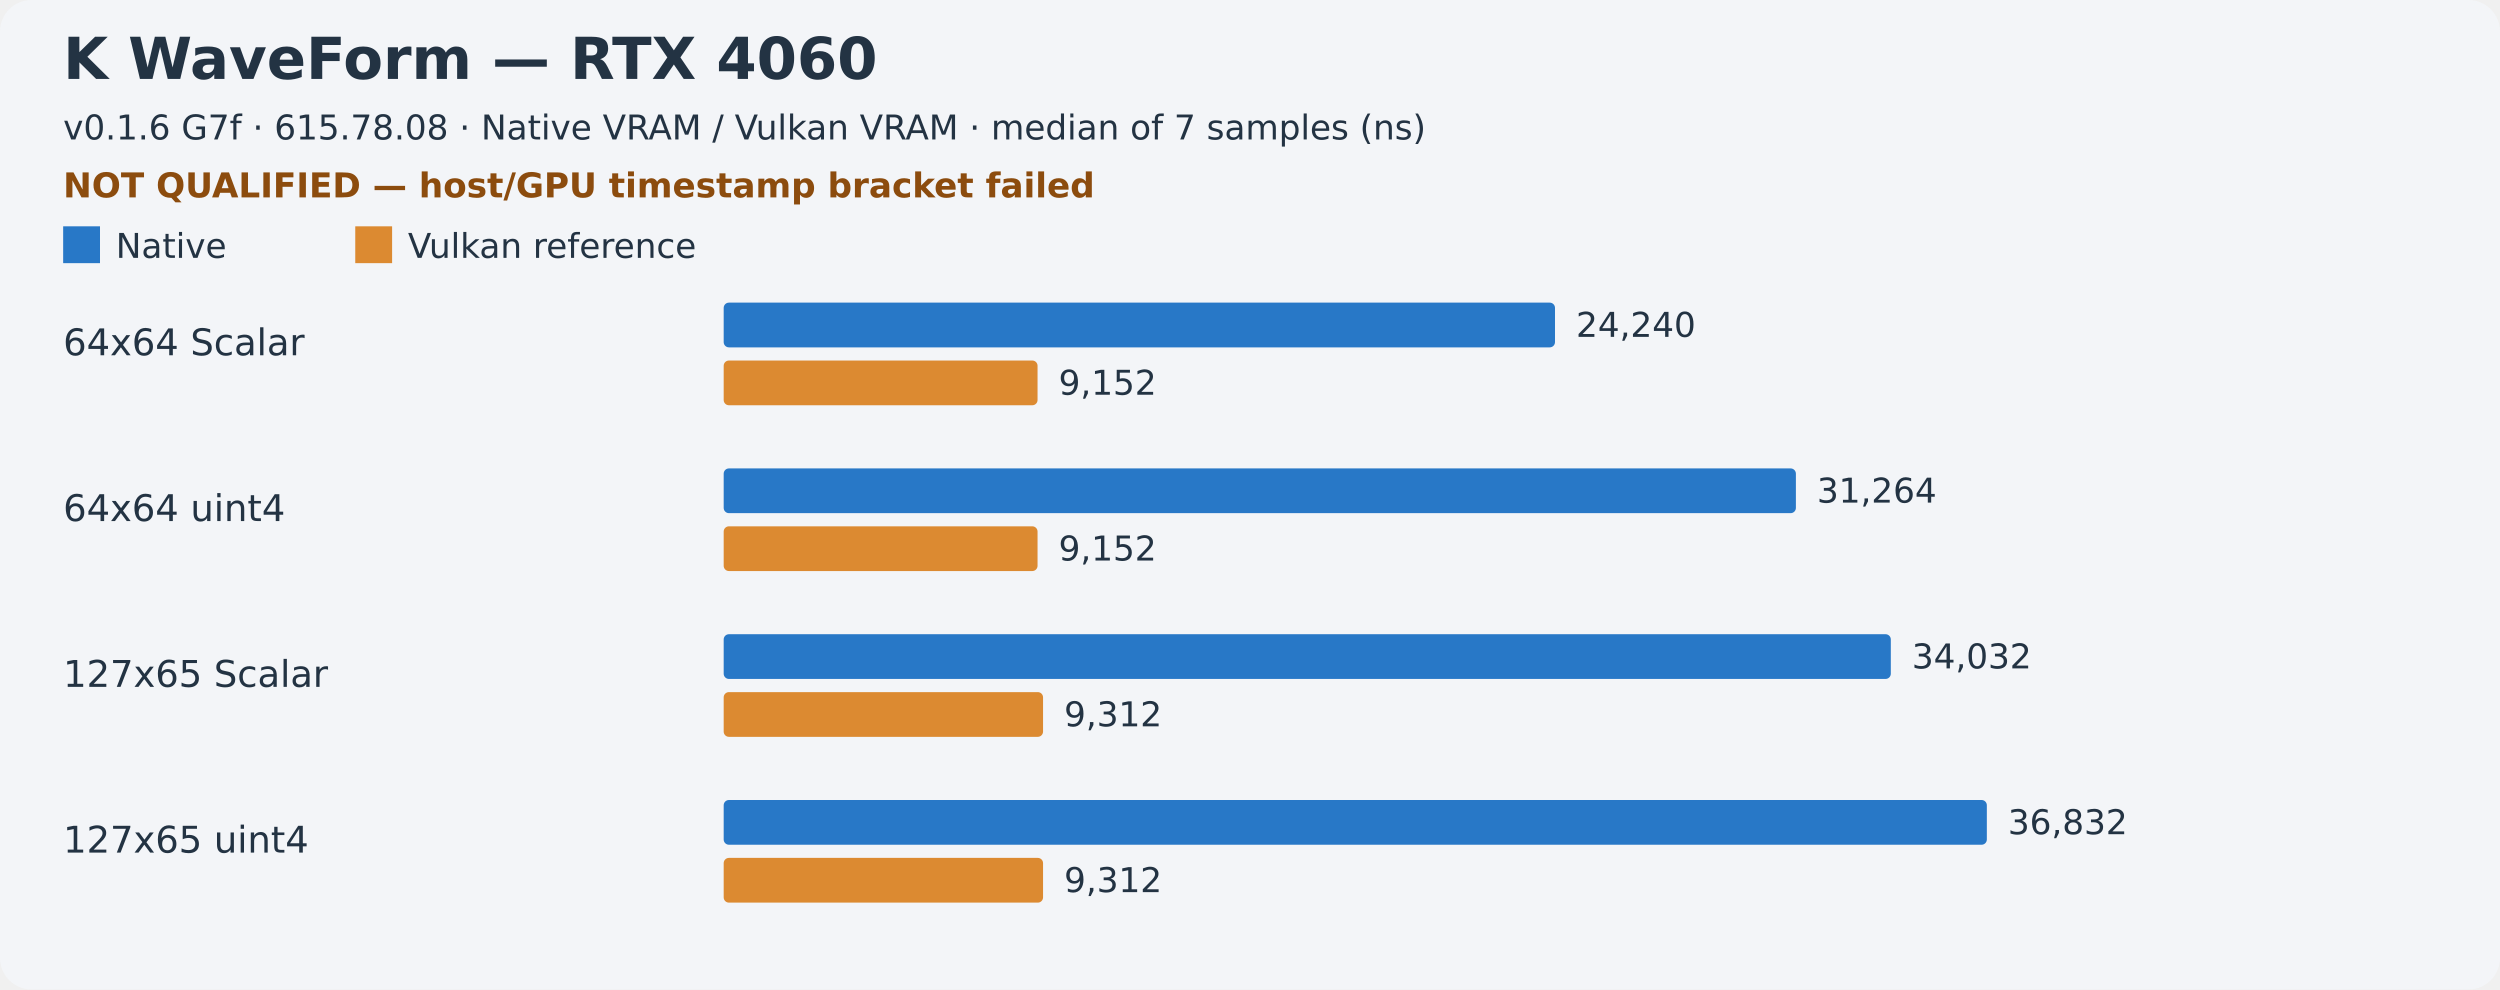
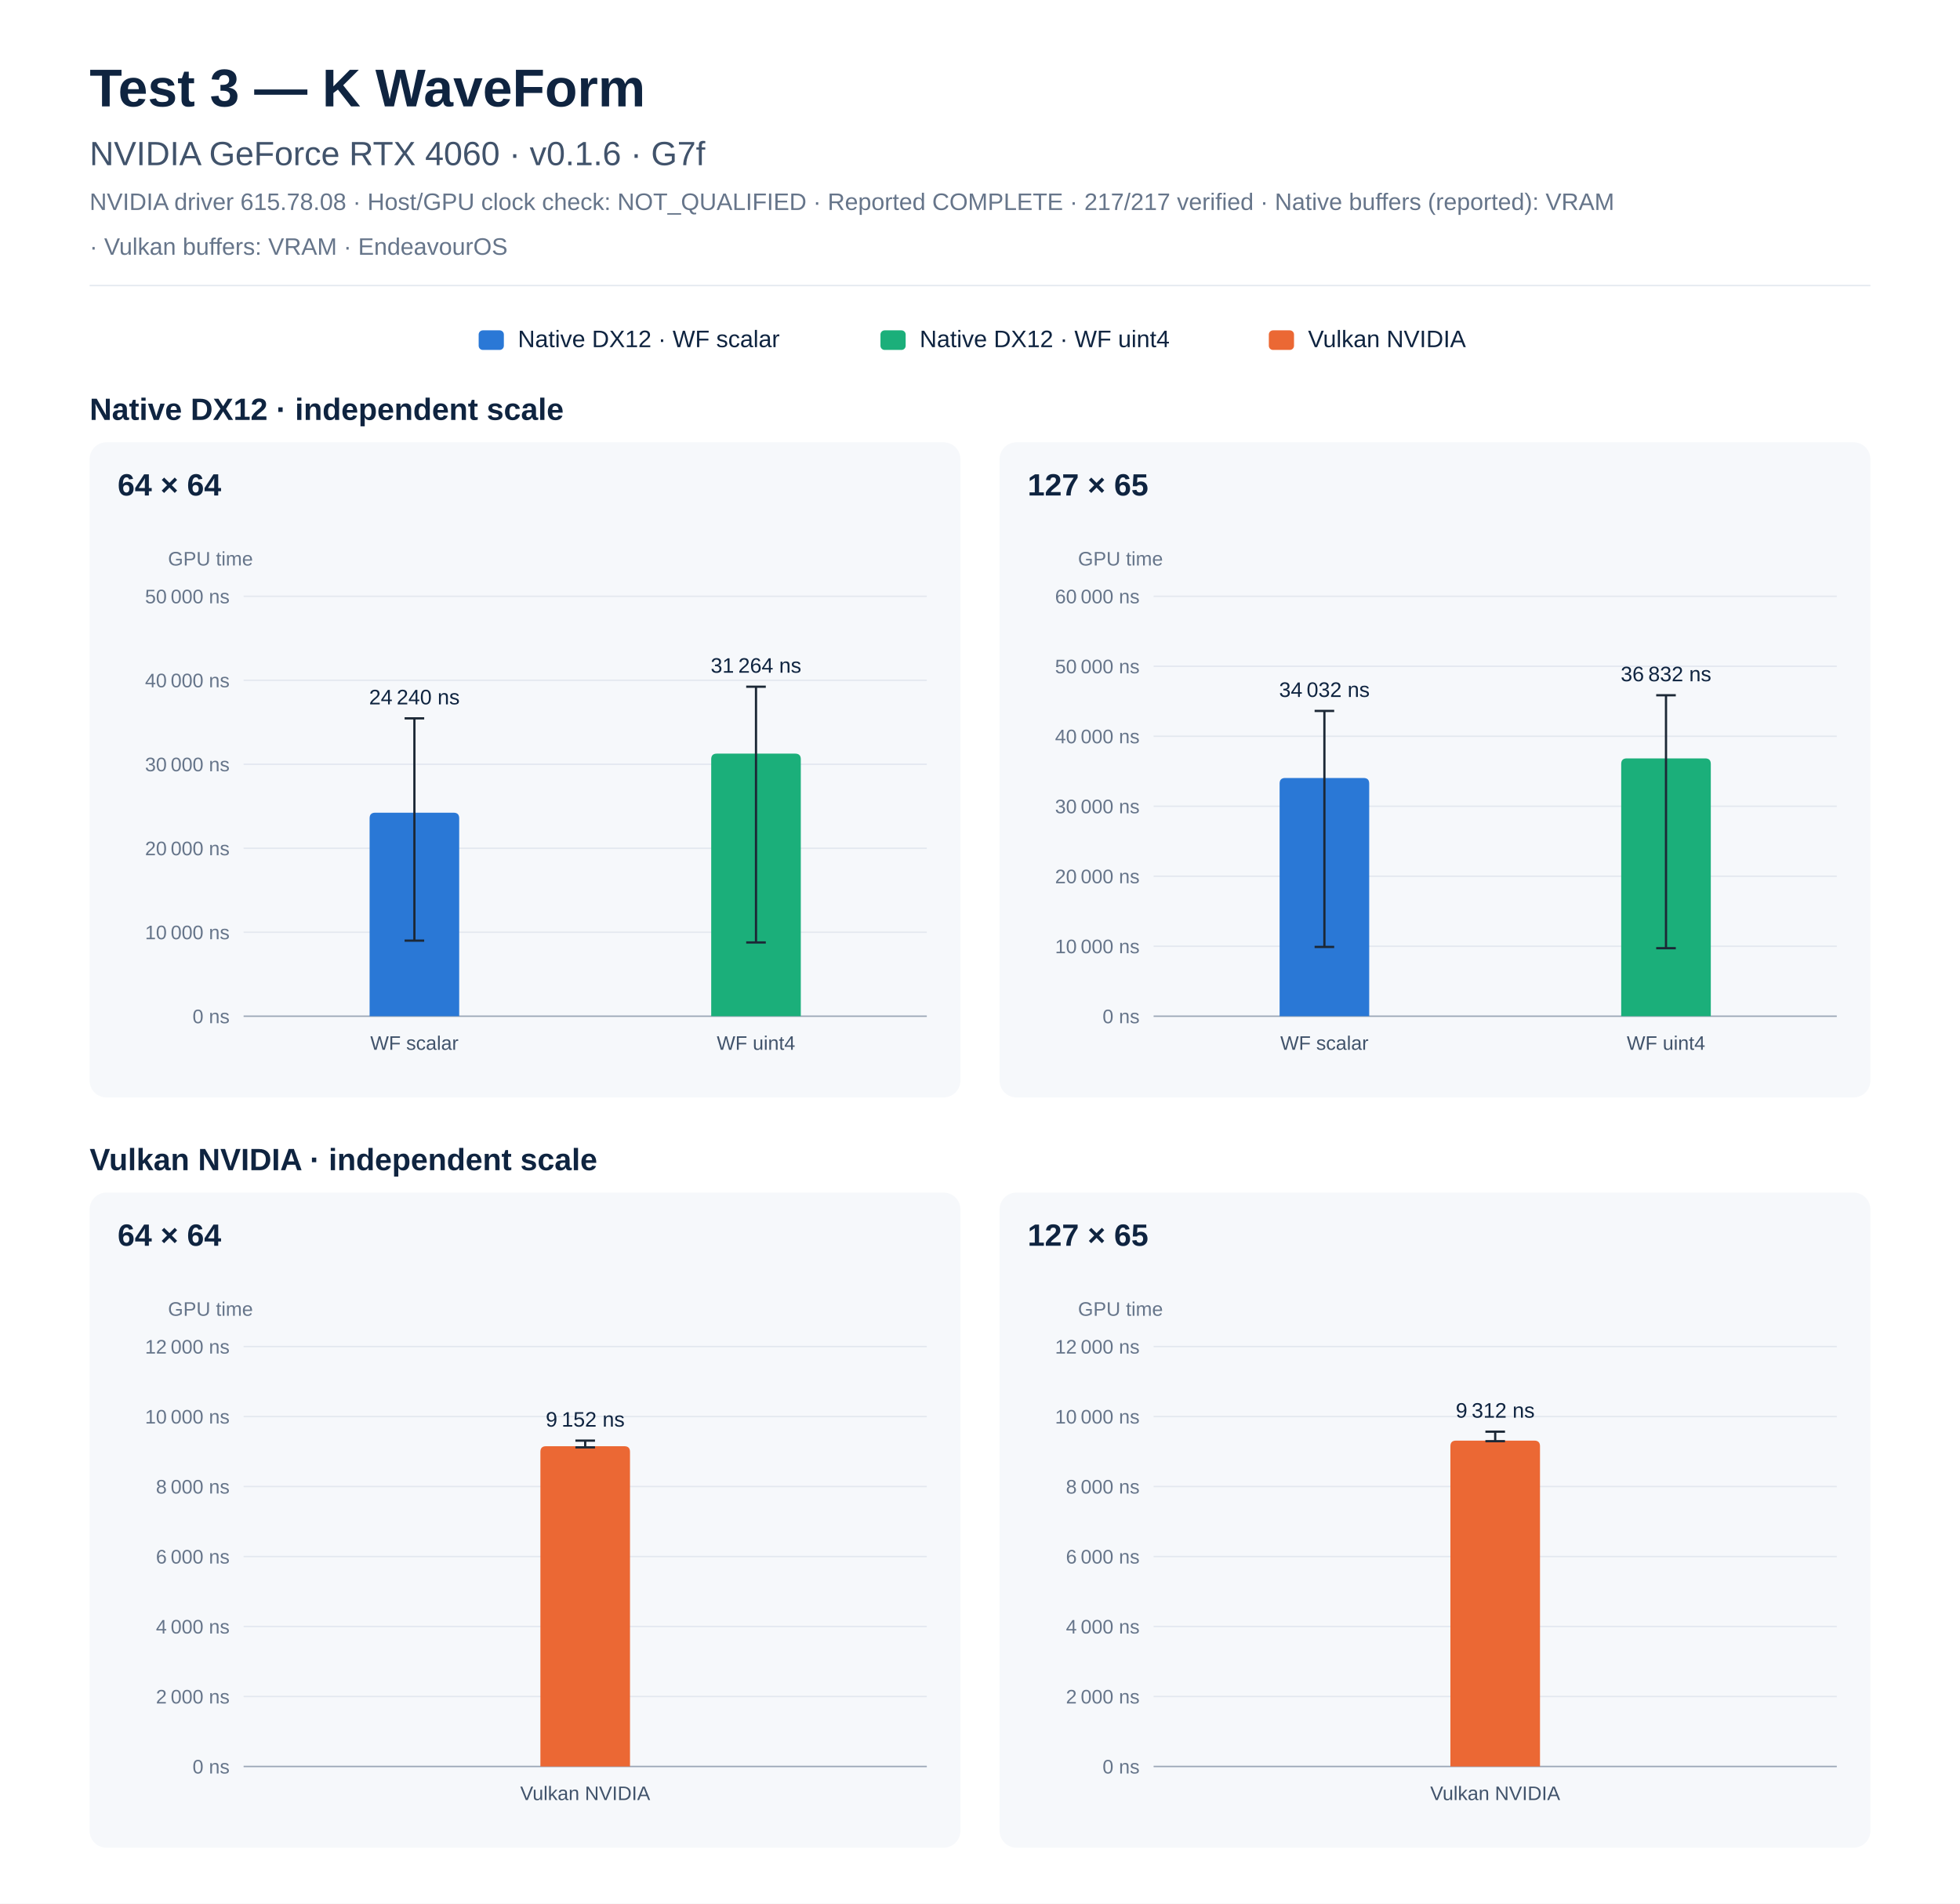
- <svg xmlns="http://www.w3.org/2000/svg" viewBox="0 0 950 376" width="950" height="376" role="img">
-   <rect width="950" height="376" rx="12" fill="#f3f5f8" />
-   <g font-family="DejaVu Sans,Arial,sans-serif" fill="#233343">
-     <text x="24" y="30" font-size="22" font-weight="bold">K WaveForm — RTX 4060</text>
-     <text x="24" y="53" font-size="13">v0.1.6 G7f · 615.78.08 · Native VRAM / Vulkan VRAM · median of 7 samples (ns)</text>
-     <text x="24" y="75" font-size="13" font-weight="bold" fill="#8c4c0e">NOT QUALIFIED — host/GPU timestamp bracket failed</text>
-     <rect x="24" y="86" width="14" height="14" fill="#2878c7" />
-     <text x="44" y="98" font-size="13">Native</text>
-     <rect x="135" y="86" width="14" height="14" fill="#dc8a31" />
-     <text x="155" y="98" font-size="13">Vulkan reference</text>
-     <text x="24" y="135" font-size="14">64x64 Scalar</text>
-     <rect x="275" y="115" width="315.90" height="17" rx="2" fill="#2878c7" />
-     <text x="598.90" y="128" font-size="13">24,240</text>
-     <rect x="275" y="137" width="119.27" height="17" rx="2" fill="#dc8a31" />
-     <text x="402.27" y="150" font-size="13">9,152</text>
-     <text x="24" y="198" font-size="14">64x64 uint4</text>
-     <rect x="275" y="178" width="407.44" height="17" rx="2" fill="#2878c7" />
-     <text x="690.44" y="191" font-size="13">31,264</text>
-     <rect x="275" y="200" width="119.27" height="17" rx="2" fill="#dc8a31" />
-     <text x="402.27" y="213" font-size="13">9,152</text>
-     <text x="24" y="261" font-size="14">127x65 Scalar</text>
-     <rect x="275" y="241" width="443.51" height="17" rx="2" fill="#2878c7" />
-     <text x="726.51" y="254" font-size="13">34,032</text>
-     <rect x="275" y="263" width="121.36" height="17" rx="2" fill="#dc8a31" />
-     <text x="404.36" y="276" font-size="13">9,312</text>
-     <text x="24" y="324" font-size="14">127x65 uint4</text>
-     <rect x="275" y="304" width="480.00" height="17" rx="2" fill="#2878c7" />
-     <text x="763.00" y="317" font-size="13">36,832</text>
-     <rect x="275" y="326" width="121.36" height="17" rx="2" fill="#dc8a31" />
-     <text x="404.36" y="339" font-size="13">9,312</text>
+ <svg xmlns="http://www.w3.org/2000/svg" width="1400" height="1360" viewBox="0 0 1400 1360" role="img" aria-label="Test 3 — K WaveForm">
+   <rect width="100%" height="100%" fill="#ffffff" />
+   <g font-family="Arial, 'Liberation Sans', Helvetica, 'Helvetica Neue', sans-serif">
+     <text x="64.0" y="76.0" font-size="38" fill="#0f2440" font-weight="700" text-anchor="start">Test 3 — K WaveForm</text>
+     <text x="64.0" y="118.0" font-size="24" fill="#41536b" text-anchor="start">NVIDIA GeForce RTX 4060 · v0.1.6 · G7f</text>
+     <text x="64.0" y="150.0" font-size="17" fill="#66758a" text-anchor="start">NVIDIA driver 615.78.08 · Host/GPU clock check: NOT_QUALIFIED · Reported COMPLETE · 217/217 verified · Native buffers (reported): VRAM</text>
+     <text x="64.0" y="182.0" font-size="17" fill="#66758a" text-anchor="start">· Vulkan buffers: VRAM · EndeavourOS</text>
+     <line x1="64" y1="204.0" x2="1336" y2="204.0" stroke="#e3e8ef" />
+     <rect x="341.9" y="236.0" width="18" height="14" rx="3" fill="#2a78d6" />
+     <text x="369.9" y="248.0" font-size="17" fill="#0f2440" text-anchor="start">Native DX12 · WF scalar</text>
+     <rect x="628.9" y="236.0" width="18" height="14" rx="3" fill="#1baf7a" />
+     <text x="656.9" y="248.0" font-size="17" fill="#0f2440" text-anchor="start">Native DX12 · WF uint4</text>
+     <rect x="906.3" y="236.0" width="18" height="14" rx="3" fill="#eb6834" />
+     <text x="934.3" y="248.0" font-size="17" fill="#0f2440" text-anchor="start">Vulkan NVIDIA</text>
+     <text x="64.0" y="300.0" font-size="22" fill="#0f2440" font-weight="700" text-anchor="start">Native DX12 · independent scale</text>
+     <rect x="64.0" y="316.0" width="622.0" height="468.0" rx="12" fill="#f6f8fb" />
+     <text x="84.0" y="354.0" font-size="22" fill="#0f2440" font-weight="700" text-anchor="start">64 × 64</text>
+     <text x="120.0" y="404.0" font-size="14" fill="#66758a" text-anchor="start">GPU time</text>
+     <line x1="174.0" y1="726.0" x2="662.0" y2="726.0" stroke="#9aa6b6" stroke-width="1" />
+     <text x="164.0" y="731.0" font-size="14" fill="#66758a" text-anchor="end">0 ns</text>
+     <line x1="174.0" y1="666.0" x2="662.0" y2="666.0" stroke="#e3e8ef" stroke-width="1" />
+     <text x="164.0" y="671.0" font-size="14" fill="#66758a" text-anchor="end">10 000 ns</text>
+     <line x1="174.0" y1="606.0" x2="662.0" y2="606.0" stroke="#e3e8ef" stroke-width="1" />
+     <text x="164.0" y="611.0" font-size="14" fill="#66758a" text-anchor="end">20 000 ns</text>
+     <line x1="174.0" y1="546.0" x2="662.0" y2="546.0" stroke="#e3e8ef" stroke-width="1" />
+     <text x="164.0" y="551.0" font-size="14" fill="#66758a" text-anchor="end">30 000 ns</text>
+     <line x1="174.0" y1="486.0" x2="662.0" y2="486.0" stroke="#e3e8ef" stroke-width="1" />
+     <text x="164.0" y="491.0" font-size="14" fill="#66758a" text-anchor="end">40 000 ns</text>
+     <line x1="174.0" y1="426.0" x2="662.0" y2="426.0" stroke="#e3e8ef" stroke-width="1" />
+     <text x="164.0" y="431.0" font-size="14" fill="#66758a" text-anchor="end">50 000 ns</text>
+     <g>
+       <path d="M264.0,726.0 V584.6 Q264.0,580.6 268.0,580.6 H324.0 Q328.0,580.6 328.0,584.6 V726.0 Z" fill="#2a78d6" />
+     </g>
+     <path d="M296.0,672.0 V513.2 M289.0,513.2 H303.0 M289.0,672.0 H303.0" stroke="#1c2836" stroke-width="1.6" fill="none" />
+     <text x="296.0" y="503.2" font-size="15" fill="#0f2440" text-anchor="middle">24 240 ns</text>
+     <text x="296.0" y="750.0" font-size="14" fill="#41536b" text-anchor="middle">WF scalar</text>
+     <g>
+       <path d="M508.0,726.0 V542.4 Q508.0,538.4 512.0,538.4 H568.0 Q572.0,538.4 572.0,542.4 V726.0 Z" fill="#1baf7a" />
+     </g>
+     <path d="M540.0,673.3 V490.6 M533.0,490.6 H547.0 M533.0,673.3 H547.0" stroke="#1c2836" stroke-width="1.6" fill="none" />
+     <text x="540.0" y="480.6" font-size="15" fill="#0f2440" text-anchor="middle">31 264 ns</text>
+     <text x="540.0" y="750.0" font-size="14" fill="#41536b" text-anchor="middle">WF uint4</text>
+     <rect x="714.0" y="316.0" width="622.0" height="468.0" rx="12" fill="#f6f8fb" />
+     <text x="734.0" y="354.0" font-size="22" fill="#0f2440" font-weight="700" text-anchor="start">127 × 65</text>
+     <text x="770.0" y="404.0" font-size="14" fill="#66758a" text-anchor="start">GPU time</text>
+     <line x1="824.0" y1="726.0" x2="1312.0" y2="726.0" stroke="#9aa6b6" stroke-width="1" />
+     <text x="814.0" y="731.0" font-size="14" fill="#66758a" text-anchor="end">0 ns</text>
+     <line x1="824.0" y1="676.0" x2="1312.0" y2="676.0" stroke="#e3e8ef" stroke-width="1" />
+     <text x="814.0" y="681.0" font-size="14" fill="#66758a" text-anchor="end">10 000 ns</text>
+     <line x1="824.0" y1="626.0" x2="1312.0" y2="626.0" stroke="#e3e8ef" stroke-width="1" />
+     <text x="814.0" y="631.0" font-size="14" fill="#66758a" text-anchor="end">20 000 ns</text>
+     <line x1="824.0" y1="576.0" x2="1312.0" y2="576.0" stroke="#e3e8ef" stroke-width="1" />
+     <text x="814.0" y="581.0" font-size="14" fill="#66758a" text-anchor="end">30 000 ns</text>
+     <line x1="824.0" y1="526.0" x2="1312.0" y2="526.0" stroke="#e3e8ef" stroke-width="1" />
+     <text x="814.0" y="531.0" font-size="14" fill="#66758a" text-anchor="end">40 000 ns</text>
+     <line x1="824.0" y1="476.0" x2="1312.0" y2="476.0" stroke="#e3e8ef" stroke-width="1" />
+     <text x="814.0" y="481.0" font-size="14" fill="#66758a" text-anchor="end">50 000 ns</text>
+     <line x1="824.0" y1="426.0" x2="1312.0" y2="426.0" stroke="#e3e8ef" stroke-width="1" />
+     <text x="814.0" y="431.0" font-size="14" fill="#66758a" text-anchor="end">60 000 ns</text>
+     <g>
+       <path d="M914.0,726.0 V559.8 Q914.0,555.8 918.0,555.8 H974.0 Q978.0,555.8 978.0,559.8 V726.0 Z" fill="#2a78d6" />
+     </g>
+     <path d="M946.0,676.5 V507.9 M939.0,507.9 H953.0 M939.0,676.5 H953.0" stroke="#1c2836" stroke-width="1.6" fill="none" />
+     <text x="946.0" y="497.9" font-size="15" fill="#0f2440" text-anchor="middle">34 032 ns</text>
+     <text x="946.0" y="750.0" font-size="14" fill="#41536b" text-anchor="middle">WF scalar</text>
+     <g>
+       <path d="M1158.0,726.0 V545.8 Q1158.0,541.8 1162.0,541.8 H1218.0 Q1222.0,541.8 1222.0,545.8 V726.0 Z" fill="#1baf7a" />
+     </g>
+     <path d="M1190.0,677.4 V496.7 M1183.0,496.7 H1197.0 M1183.0,677.4 H1197.0" stroke="#1c2836" stroke-width="1.6" fill="none" />
+     <text x="1190.0" y="486.7" font-size="15" fill="#0f2440" text-anchor="middle">36 832 ns</text>
+     <text x="1190.0" y="750.0" font-size="14" fill="#41536b" text-anchor="middle">WF uint4</text>
+     <text x="64.0" y="836.0" font-size="22" fill="#0f2440" font-weight="700" text-anchor="start">Vulkan NVIDIA · independent scale</text>
+     <rect x="64.0" y="852.0" width="622.0" height="468.0" rx="12" fill="#f6f8fb" />
+     <text x="84.0" y="890.0" font-size="22" fill="#0f2440" font-weight="700" text-anchor="start">64 × 64</text>
+     <text x="120.0" y="940.0" font-size="14" fill="#66758a" text-anchor="start">GPU time</text>
+     <line x1="174.0" y1="1262.0" x2="662.0" y2="1262.0" stroke="#9aa6b6" stroke-width="1" />
+     <text x="164.0" y="1267.0" font-size="14" fill="#66758a" text-anchor="end">0 ns</text>
+     <line x1="174.0" y1="1212.0" x2="662.0" y2="1212.0" stroke="#e3e8ef" stroke-width="1" />
+     <text x="164.0" y="1217.0" font-size="14" fill="#66758a" text-anchor="end">2 000 ns</text>
+     <line x1="174.0" y1="1162.0" x2="662.0" y2="1162.0" stroke="#e3e8ef" stroke-width="1" />
+     <text x="164.0" y="1167.0" font-size="14" fill="#66758a" text-anchor="end">4 000 ns</text>
+     <line x1="174.0" y1="1112.0" x2="662.0" y2="1112.0" stroke="#e3e8ef" stroke-width="1" />
+     <text x="164.0" y="1117.0" font-size="14" fill="#66758a" text-anchor="end">6 000 ns</text>
+     <line x1="174.0" y1="1062.0" x2="662.0" y2="1062.0" stroke="#e3e8ef" stroke-width="1" />
+     <text x="164.0" y="1067.0" font-size="14" fill="#66758a" text-anchor="end">8 000 ns</text>
+     <line x1="174.0" y1="1012.0" x2="662.0" y2="1012.0" stroke="#e3e8ef" stroke-width="1" />
+     <text x="164.0" y="1017.0" font-size="14" fill="#66758a" text-anchor="end">10 000 ns</text>
+     <line x1="174.0" y1="962.0" x2="662.0" y2="962.0" stroke="#e3e8ef" stroke-width="1" />
+     <text x="164.0" y="967.0" font-size="14" fill="#66758a" text-anchor="end">12 000 ns</text>
+     <g>
+       <path d="M386.0,1262.0 V1037.2 Q386.0,1033.2 390.0,1033.2 H446.0 Q450.0,1033.2 450.0,1037.2 V1262.0 Z" fill="#eb6834" />
+     </g>
+     <path d="M418.0,1034.0 V1029.2 M411.0,1029.2 H425.0 M411.0,1034.0 H425.0" stroke="#1c2836" stroke-width="1.6" fill="none" />
+     <text x="418.0" y="1019.2" font-size="15" fill="#0f2440" text-anchor="middle">9 152 ns</text>
+     <text x="418.0" y="1286.0" font-size="14" fill="#41536b" text-anchor="middle">Vulkan NVIDIA</text>
+     <rect x="714.0" y="852.0" width="622.0" height="468.0" rx="12" fill="#f6f8fb" />
+     <text x="734.0" y="890.0" font-size="22" fill="#0f2440" font-weight="700" text-anchor="start">127 × 65</text>
+     <text x="770.0" y="940.0" font-size="14" fill="#66758a" text-anchor="start">GPU time</text>
+     <line x1="824.0" y1="1262.0" x2="1312.0" y2="1262.0" stroke="#9aa6b6" stroke-width="1" />
+     <text x="814.0" y="1267.0" font-size="14" fill="#66758a" text-anchor="end">0 ns</text>
+     <line x1="824.0" y1="1212.0" x2="1312.0" y2="1212.0" stroke="#e3e8ef" stroke-width="1" />
+     <text x="814.0" y="1217.0" font-size="14" fill="#66758a" text-anchor="end">2 000 ns</text>
+     <line x1="824.0" y1="1162.0" x2="1312.0" y2="1162.0" stroke="#e3e8ef" stroke-width="1" />
+     <text x="814.0" y="1167.0" font-size="14" fill="#66758a" text-anchor="end">4 000 ns</text>
+     <line x1="824.0" y1="1112.0" x2="1312.0" y2="1112.0" stroke="#e3e8ef" stroke-width="1" />
+     <text x="814.0" y="1117.0" font-size="14" fill="#66758a" text-anchor="end">6 000 ns</text>
+     <line x1="824.0" y1="1062.0" x2="1312.0" y2="1062.0" stroke="#e3e8ef" stroke-width="1" />
+     <text x="814.0" y="1067.0" font-size="14" fill="#66758a" text-anchor="end">8 000 ns</text>
+     <line x1="824.0" y1="1012.0" x2="1312.0" y2="1012.0" stroke="#e3e8ef" stroke-width="1" />
+     <text x="814.0" y="1017.0" font-size="14" fill="#66758a" text-anchor="end">10 000 ns</text>
+     <line x1="824.0" y1="962.0" x2="1312.0" y2="962.0" stroke="#e3e8ef" stroke-width="1" />
+     <text x="814.0" y="967.0" font-size="14" fill="#66758a" text-anchor="end">12 000 ns</text>
+     <g>
+       <path d="M1036.0,1262.0 V1033.2 Q1036.0,1029.2 1040.0,1029.2 H1096.0 Q1100.0,1029.2 1100.0,1033.2 V1262.0 Z" fill="#eb6834" />
+     </g>
+     <path d="M1068.0,1029.6 V1022.8 M1061.0,1022.8 H1075.0 M1061.0,1029.6 H1075.0" stroke="#1c2836" stroke-width="1.6" fill="none" />
+     <text x="1068.0" y="1012.8" font-size="15" fill="#0f2440" text-anchor="middle">9 312 ns</text>
+     <text x="1068.0" y="1286.0" font-size="14" fill="#41536b" text-anchor="middle">Vulkan NVIDIA</text>
  </g>
</svg>
